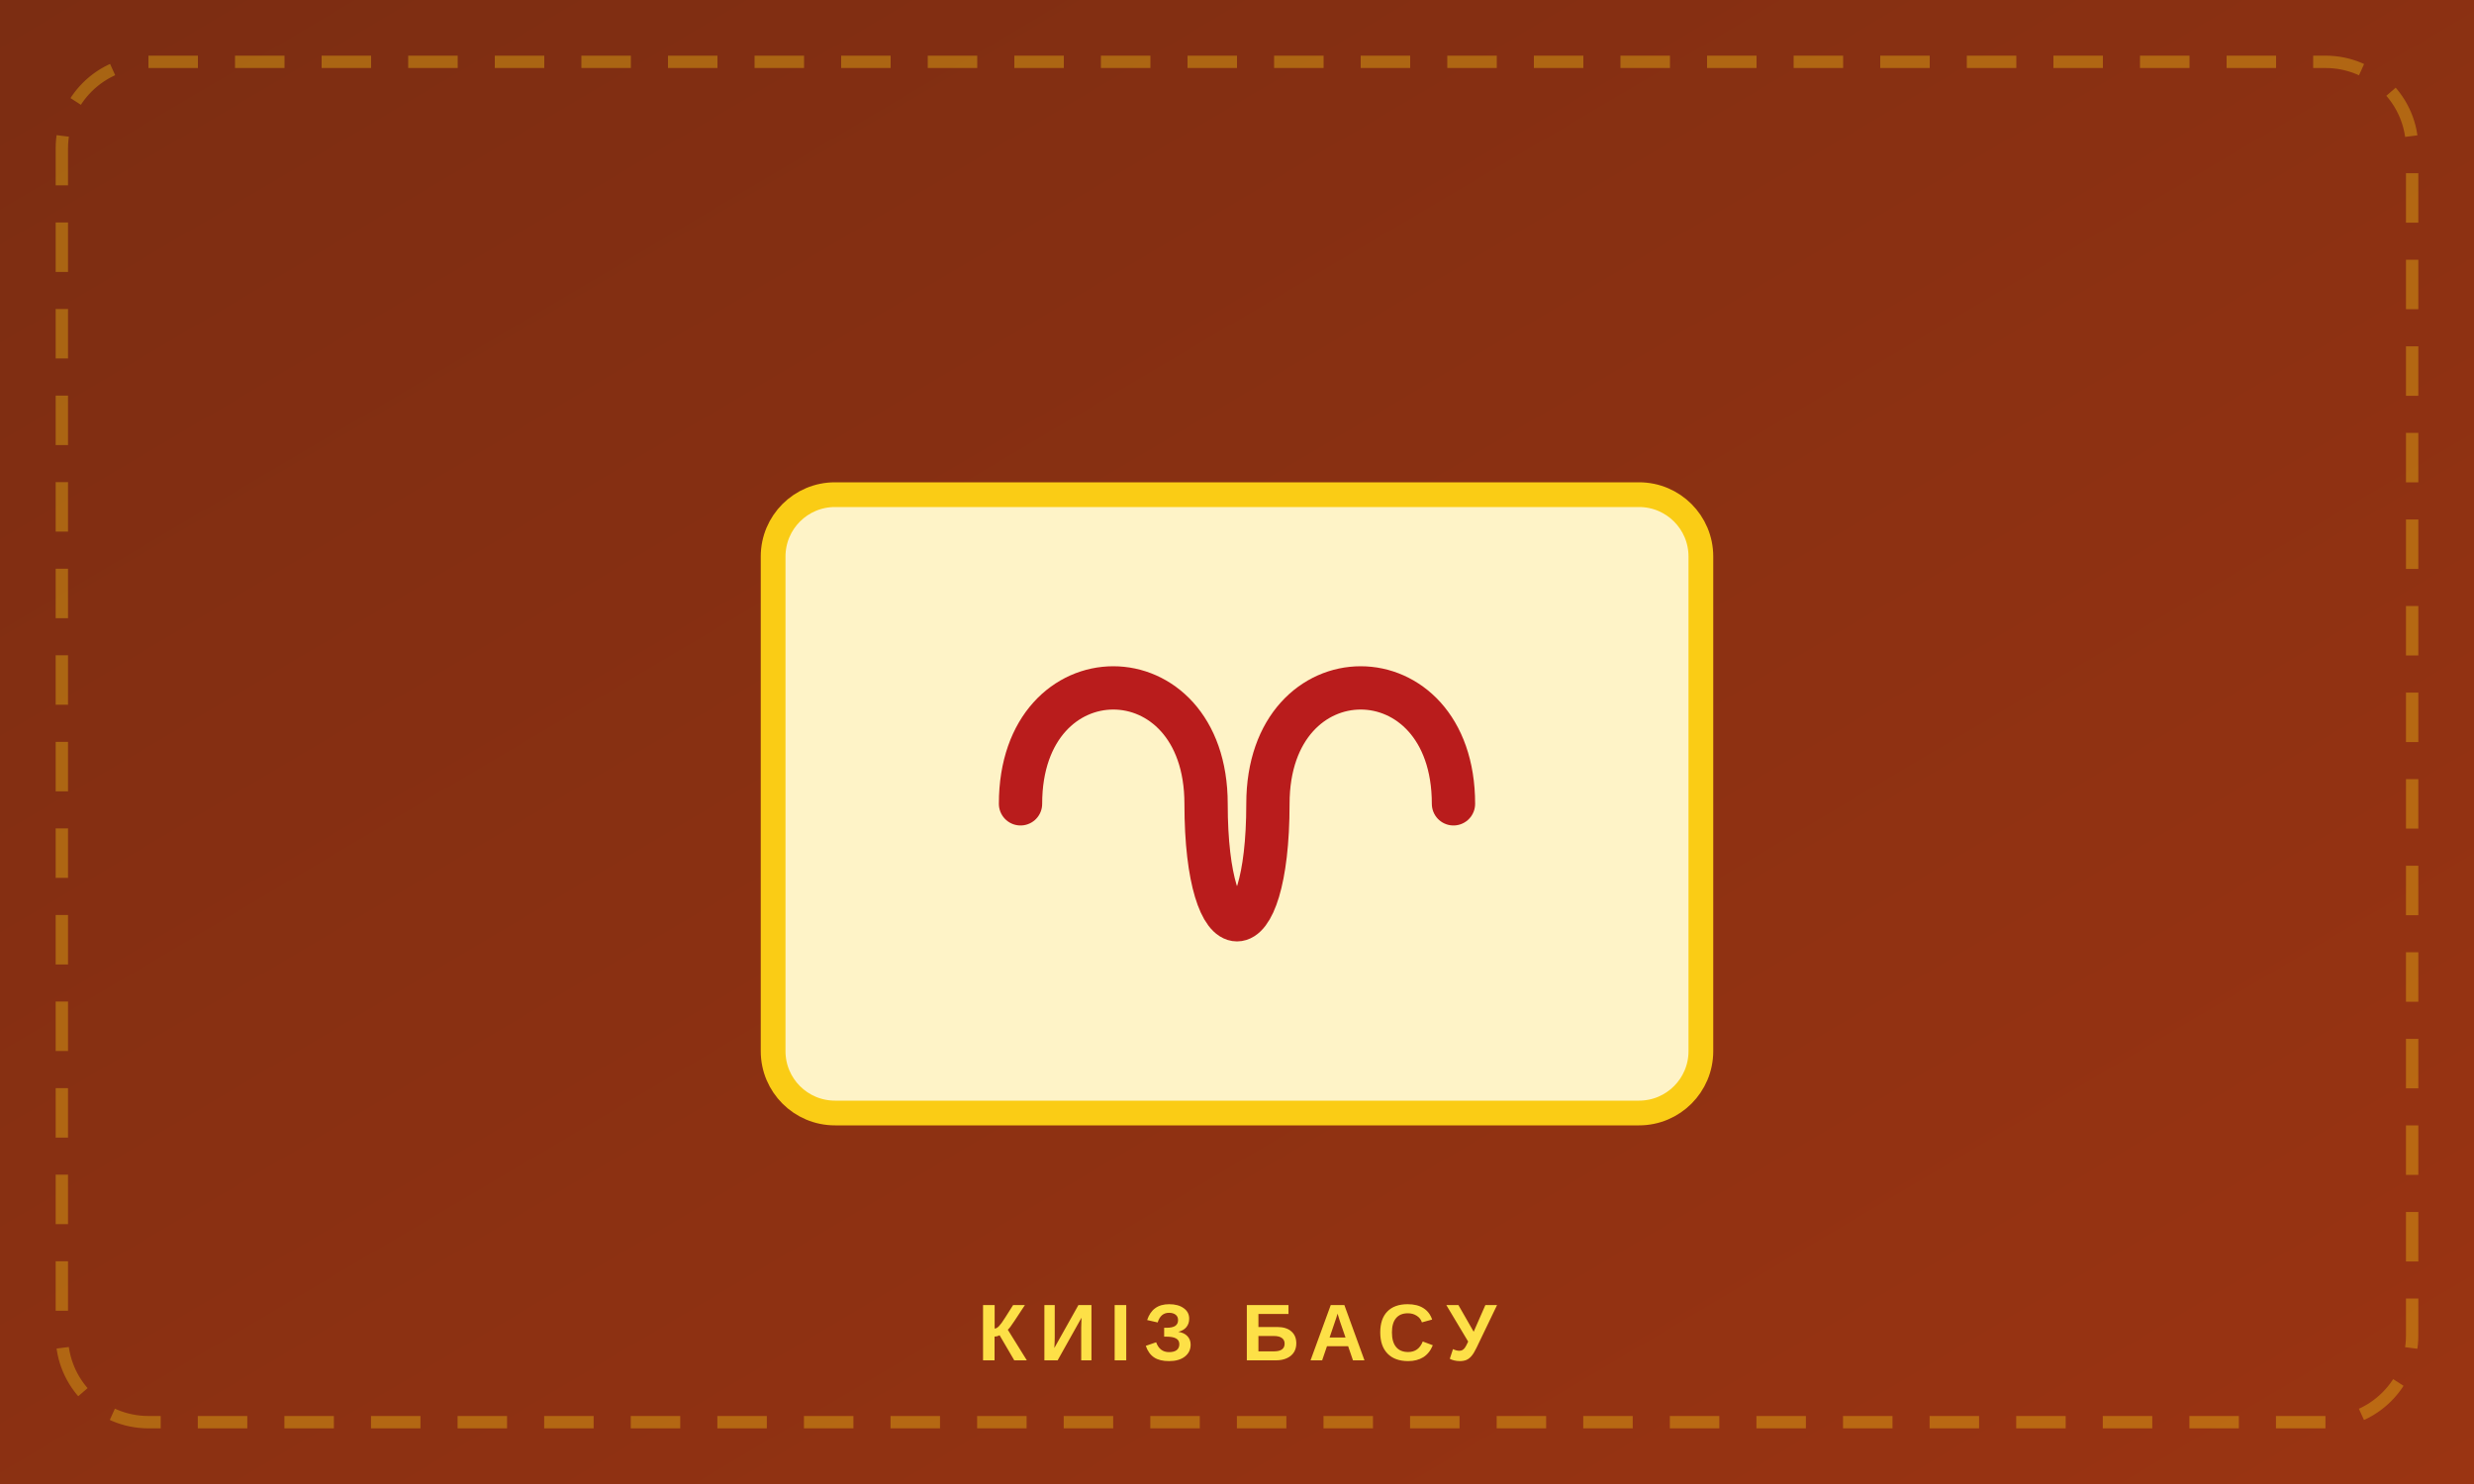
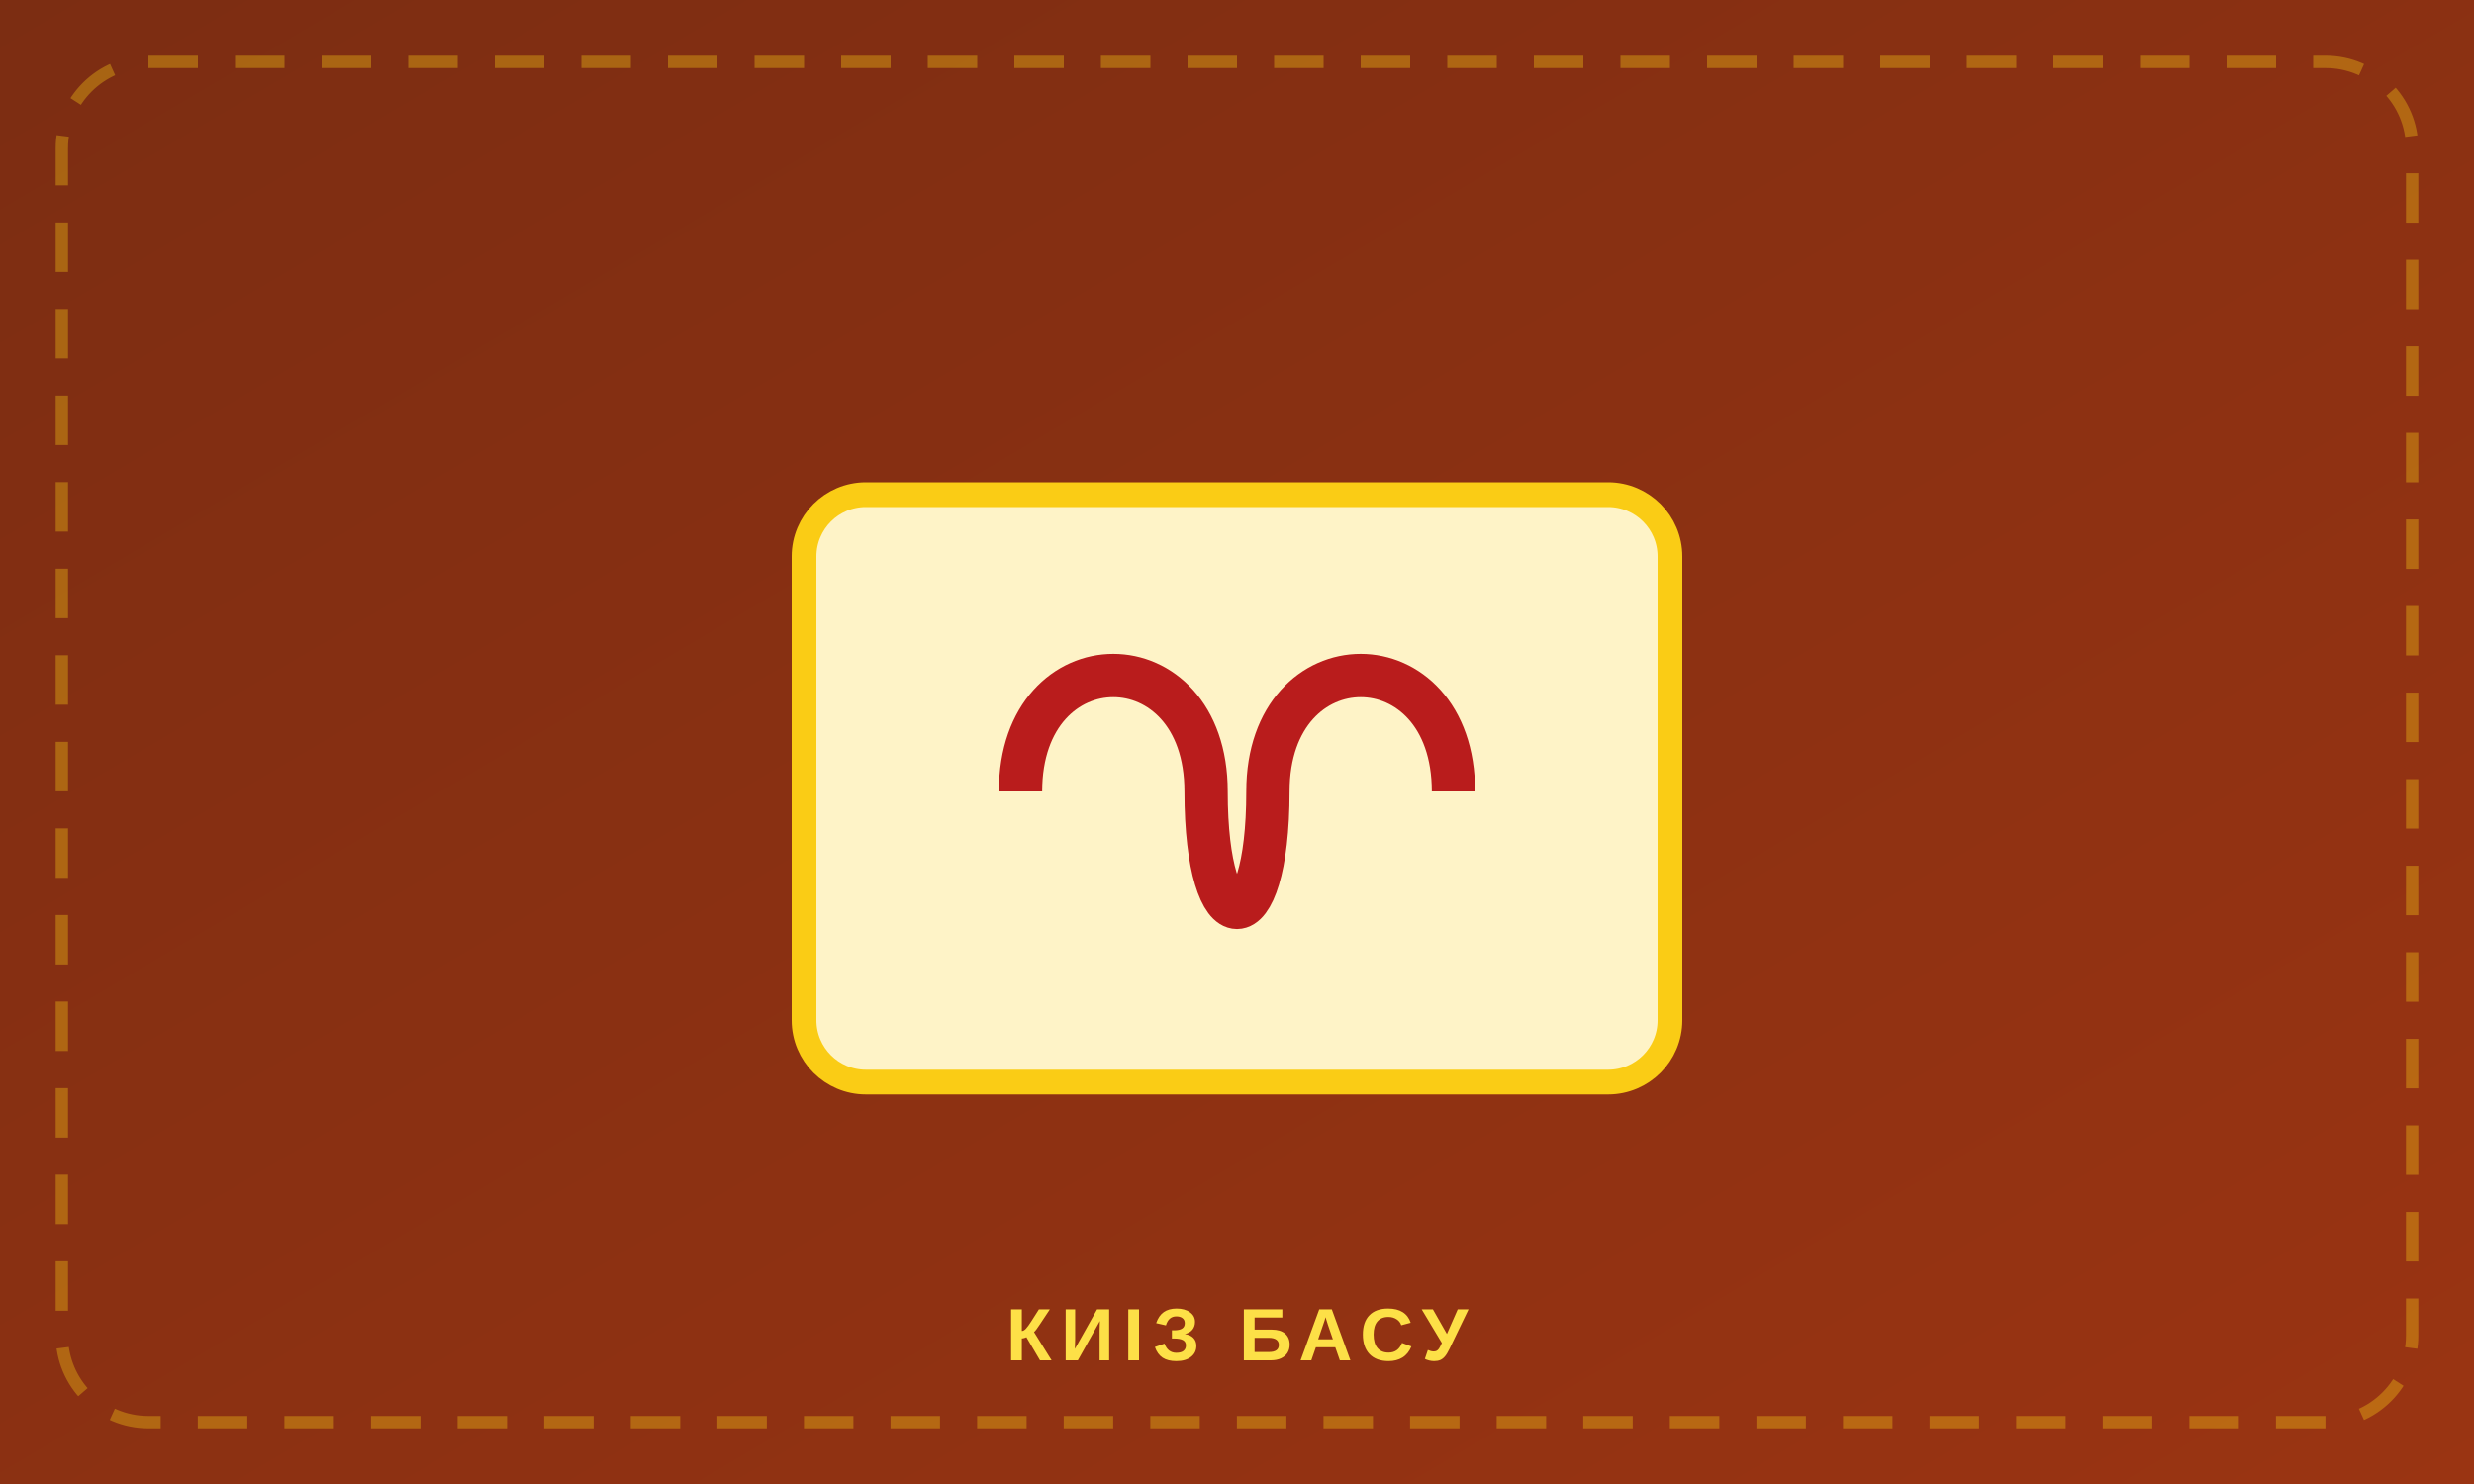
<svg xmlns="http://www.w3.org/2000/svg" viewBox="0 0 400 240" width="400" height="240">
  <defs>
    <linearGradient id="g_kiiz" x1="0" y1="0" x2="1" y2="1">
      <stop offset="0%" stop-color="#7c2d12" />
      <stop offset="100%" stop-color="#9a3412" />
    </linearGradient>
  </defs>
  <rect width="400" height="240" fill="url(#g_kiiz)" />
  <rect x="10" y="10" width="380" height="220" rx="14" fill="none" stroke="#facc15" stroke-opacity="0.35" stroke-width="2" stroke-dasharray="8 6" />
-   <rect x="125" y="80" width="150" height="100" rx="10" fill="#fef3c7" stroke="#facc15" stroke-width="4" />
-   <path d="M165 130 C165 105 195 105 195 130 C195 155 205 155 205 130 C205 105 235 105 235 130" stroke="#b91c1c" stroke-width="7" fill="none" stroke-linecap="round" />
-   <text x="200" y="220" fill="#fde047" font-family="Arial, sans-serif" font-size="13" font-weight="bold" letter-spacing="2" text-anchor="middle">КИІЗ БАСУ</text>
+   <rect x="130" y="80" width="140" height="95" rx="10" fill="#fef3c7" stroke="#facc15" stroke-width="4" />
+   <path d="M165 128 C165 103 195 103 195 128 C195 153 205 153 205 128 C205 103 235 103 235 128" stroke="#b91c1c" stroke-width="7" fill="none" />
+   <text x="200" y="220" fill="#fde047" font-family="Arial, sans-serif" font-size="12" font-weight="bold" letter-spacing="1.5" text-anchor="middle">КИІЗ БАСУ</text>
</svg>
